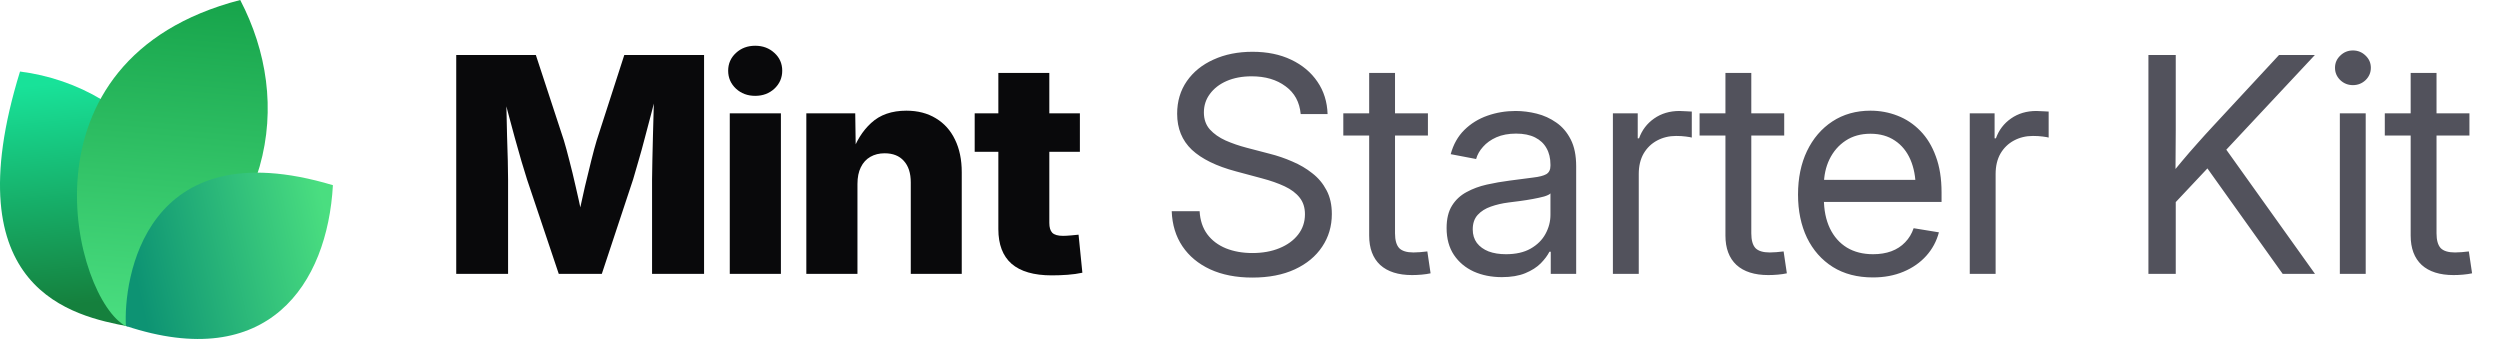
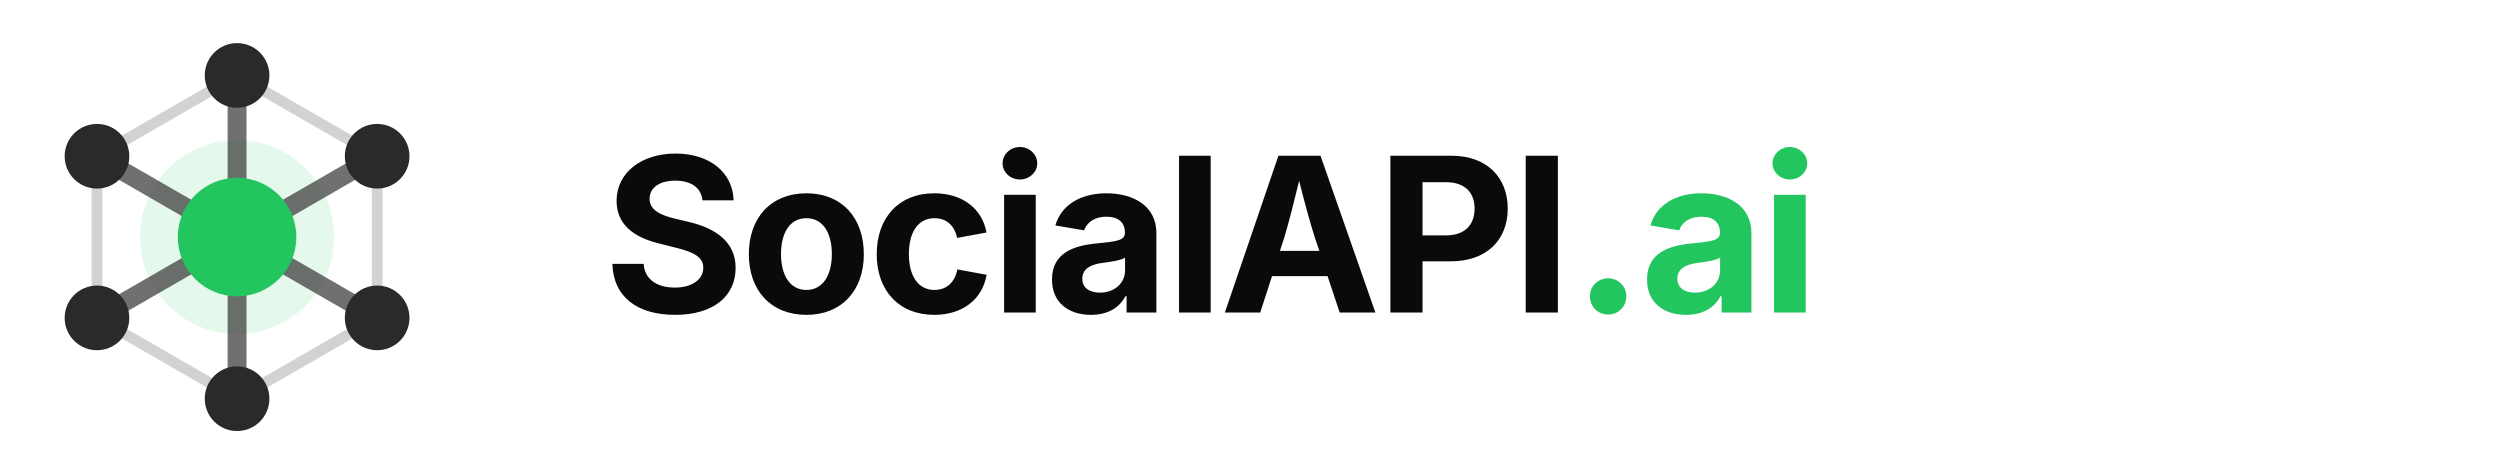
- <svg xmlns="http://www.w3.org/2000/svg" width="177" height="24" viewBox="0 0 177 24" fill="none">
-   <path d="M9.061 23.108C5.268 22.377 -3.391 20.627 1.417 5.064C9.634 6.099 16.973 14.064 9.061 23.108Z" fill="url(#paint0_linear_17557_2020)" />
-   <path d="M8.919 23.094C5.276 21.222 0.784 4.209 17.007 0C20.757 7.193 19.621 16.545 8.919 23.094Z" fill="url(#paint1_linear_17557_2020)" />
-   <path d="M8.914 23.079C8.735 19.882 10.159 9.085 23.57 13.111C23.181 20.123 18.984 26.418 8.914 23.079Z" fill="url(#paint2_linear_17557_2020)" />
-   <path d="M32.301 19.392V3.894H37.938L39.925 9.948C40.036 10.315 40.164 10.787 40.31 11.362C40.462 11.938 40.611 12.552 40.757 13.204C40.91 13.855 41.048 14.483 41.173 15.086C41.305 15.682 41.412 16.192 41.495 16.615H40.695C40.771 16.192 40.871 15.682 40.996 15.086C41.128 14.49 41.267 13.866 41.412 13.214C41.565 12.562 41.714 11.948 41.86 11.373C42.005 10.79 42.133 10.315 42.244 9.948L44.2 3.894H49.848V19.392H46.166V12.704C46.166 12.357 46.173 11.917 46.187 11.383C46.2 10.849 46.214 10.27 46.228 9.646C46.249 9.022 46.266 8.391 46.28 7.753C46.301 7.115 46.311 6.519 46.311 5.964H46.623C46.485 6.561 46.332 7.181 46.166 7.826C45.999 8.471 45.833 9.102 45.666 9.719C45.507 10.336 45.351 10.901 45.198 11.414C45.053 11.928 44.928 12.357 44.824 12.704L42.608 19.392H39.561L37.314 12.704C37.203 12.357 37.072 11.928 36.919 11.414C36.773 10.901 36.614 10.34 36.441 9.729C36.274 9.112 36.104 8.481 35.931 7.836C35.764 7.192 35.608 6.567 35.463 5.964H35.827C35.834 6.512 35.844 7.105 35.858 7.743C35.872 8.374 35.886 9.005 35.9 9.636C35.92 10.26 35.938 10.839 35.952 11.373C35.965 11.907 35.972 12.351 35.972 12.704V19.392H32.301ZM51.668 19.392V8.024H55.288V19.392H51.668ZM53.468 6.786C52.927 6.786 52.473 6.616 52.105 6.276C51.738 5.93 51.554 5.507 51.554 5.007C51.554 4.508 51.738 4.088 52.105 3.749C52.473 3.409 52.927 3.239 53.468 3.239C54.009 3.239 54.463 3.409 54.83 3.749C55.198 4.082 55.382 4.501 55.382 5.007C55.382 5.507 55.198 5.93 54.83 6.276C54.463 6.616 54.009 6.786 53.468 6.786ZM60.708 13.027V19.392H57.088V8.024H60.551L60.593 10.967H60.281C60.593 10.024 61.061 9.268 61.685 8.7C62.309 8.124 63.138 7.836 64.171 7.836C64.975 7.836 65.672 8.017 66.262 8.377C66.851 8.731 67.302 9.234 67.614 9.885C67.933 10.537 68.092 11.307 68.092 12.194V19.392H64.483V12.912C64.483 12.26 64.32 11.754 63.994 11.394C63.675 11.033 63.221 10.853 62.632 10.853C62.25 10.853 61.914 10.936 61.623 11.102C61.332 11.269 61.106 11.515 60.947 11.841C60.787 12.16 60.708 12.555 60.708 13.027ZM76.456 8.024V10.749H69.008V8.024H76.456ZM70.683 5.163H74.292V15.783C74.292 16.102 74.361 16.334 74.5 16.48C74.646 16.625 74.899 16.698 75.259 16.698C75.405 16.698 75.596 16.688 75.831 16.667C76.074 16.646 76.251 16.629 76.362 16.615L76.632 19.309C76.313 19.378 75.963 19.427 75.582 19.455C75.207 19.482 74.836 19.496 74.469 19.496C73.2 19.496 72.25 19.222 71.619 18.674C70.995 18.127 70.683 17.308 70.683 16.22V5.163Z" fill="#09090B" />
-   <path d="M88.667 19.652C87.523 19.652 86.528 19.458 85.682 19.07C84.843 18.681 84.188 18.137 83.716 17.437C83.245 16.736 82.992 15.908 82.957 14.951H84.933C84.968 15.596 85.148 16.14 85.474 16.584C85.8 17.021 86.24 17.354 86.795 17.582C87.35 17.804 87.974 17.915 88.667 17.915C89.388 17.915 90.026 17.801 90.581 17.572C91.143 17.343 91.583 17.024 91.902 16.615C92.228 16.199 92.391 15.717 92.391 15.169C92.391 14.698 92.266 14.306 92.017 13.994C91.767 13.675 91.413 13.408 90.956 13.193C90.498 12.978 89.954 12.787 89.323 12.621L87.502 12.132C86.123 11.765 85.082 11.255 84.382 10.603C83.689 9.944 83.342 9.095 83.342 8.055C83.342 7.174 83.571 6.404 84.028 5.746C84.486 5.087 85.117 4.577 85.921 4.217C86.726 3.849 87.645 3.666 88.678 3.666C89.718 3.666 90.63 3.853 91.413 4.227C92.204 4.602 92.824 5.122 93.275 5.787C93.726 6.446 93.965 7.209 93.993 8.076H92.089C92.013 7.23 91.656 6.574 91.018 6.11C90.387 5.638 89.586 5.403 88.615 5.403C87.95 5.403 87.36 5.513 86.847 5.735C86.341 5.957 85.946 6.262 85.661 6.651C85.377 7.032 85.235 7.469 85.235 7.961C85.235 8.447 85.377 8.849 85.661 9.168C85.946 9.48 86.317 9.74 86.774 9.948C87.232 10.149 87.724 10.319 88.251 10.457L89.884 10.884C90.439 11.023 90.977 11.206 91.496 11.435C92.023 11.657 92.495 11.934 92.911 12.267C93.334 12.593 93.67 12.995 93.92 13.474C94.17 13.945 94.294 14.504 94.294 15.149C94.294 16.015 94.066 16.788 93.608 17.468C93.157 18.148 92.512 18.681 91.673 19.07C90.834 19.458 89.832 19.652 88.667 19.652ZM101.097 8.024V9.594H95.106V8.024H101.097ZM96.937 5.163H98.767V16.521C98.767 17 98.865 17.347 99.059 17.562C99.26 17.77 99.6 17.874 100.078 17.874C100.21 17.874 100.366 17.867 100.546 17.853C100.733 17.832 100.903 17.815 101.056 17.801L101.285 19.351C101.097 19.392 100.886 19.423 100.65 19.444C100.414 19.465 100.189 19.475 99.974 19.475C98.996 19.475 98.244 19.236 97.717 18.758C97.197 18.272 96.937 17.579 96.937 16.677V5.163ZM106.33 19.621C105.595 19.621 104.932 19.489 104.343 19.226C103.754 18.955 103.285 18.564 102.939 18.05C102.592 17.53 102.419 16.896 102.419 16.147C102.419 15.495 102.547 14.965 102.804 14.556C103.06 14.146 103.403 13.828 103.833 13.599C104.263 13.363 104.742 13.186 105.269 13.068C105.796 12.95 106.333 12.857 106.881 12.787C107.574 12.69 108.132 12.617 108.555 12.569C108.978 12.52 109.287 12.441 109.481 12.33C109.675 12.212 109.772 12.014 109.772 11.737V11.654C109.772 11.203 109.679 10.815 109.492 10.489C109.311 10.163 109.041 9.91 108.68 9.729C108.32 9.549 107.872 9.459 107.338 9.459C106.805 9.459 106.34 9.546 105.945 9.719C105.556 9.892 105.241 10.118 104.998 10.395C104.755 10.665 104.593 10.953 104.509 11.258L102.71 10.915C102.897 10.222 103.22 9.65 103.677 9.199C104.135 8.748 104.679 8.412 105.31 8.19C105.941 7.968 106.607 7.857 107.307 7.857C107.8 7.857 108.295 7.92 108.795 8.044C109.301 8.169 109.765 8.381 110.188 8.679C110.611 8.97 110.951 9.369 111.208 9.875C111.464 10.374 111.593 11.005 111.593 11.768V19.392H109.793V17.822H109.7C109.568 18.085 109.363 18.359 109.086 18.643C108.809 18.921 108.444 19.153 107.994 19.34C107.543 19.527 106.988 19.621 106.33 19.621ZM106.621 17.998C107.321 17.998 107.904 17.867 108.368 17.603C108.84 17.333 109.19 16.986 109.419 16.563C109.654 16.133 109.772 15.682 109.772 15.211V13.692C109.703 13.769 109.554 13.841 109.325 13.911C109.096 13.973 108.829 14.032 108.524 14.088C108.226 14.143 107.921 14.192 107.609 14.233C107.304 14.275 107.033 14.309 106.798 14.337C106.354 14.393 105.938 14.49 105.549 14.628C105.168 14.76 104.86 14.954 104.624 15.211C104.388 15.467 104.27 15.811 104.27 16.241C104.27 16.615 104.367 16.934 104.561 17.198C104.762 17.461 105.04 17.662 105.393 17.801C105.747 17.933 106.156 17.998 106.621 17.998ZM114.193 19.392V8.024H115.951V9.792H116.045C116.253 9.209 116.61 8.741 117.116 8.388C117.622 8.034 118.219 7.857 118.905 7.857C119.058 7.857 119.217 7.864 119.384 7.878C119.55 7.885 119.682 7.892 119.779 7.899V9.74C119.716 9.719 119.578 9.695 119.363 9.667C119.155 9.639 118.922 9.625 118.666 9.625C118.174 9.625 117.726 9.733 117.324 9.948C116.922 10.163 116.603 10.471 116.367 10.874C116.138 11.276 116.024 11.758 116.024 12.319V19.392H114.193ZM126.322 8.024V9.594H120.33V8.024H126.322ZM122.161 5.163H123.992V16.521C123.992 17 124.089 17.347 124.283 17.562C124.484 17.77 124.824 17.874 125.302 17.874C125.434 17.874 125.59 17.867 125.77 17.853C125.958 17.832 126.127 17.815 126.28 17.801L126.509 19.351C126.322 19.392 126.11 19.423 125.874 19.444C125.639 19.465 125.413 19.475 125.198 19.475C124.221 19.475 123.468 19.236 122.941 18.758C122.421 18.272 122.161 17.579 122.161 16.677V5.163ZM132.604 19.642C131.502 19.642 130.555 19.396 129.765 18.903C128.974 18.404 128.364 17.714 127.934 16.834C127.511 15.946 127.3 14.927 127.3 13.775C127.3 12.611 127.511 11.584 127.934 10.697C128.364 9.802 128.964 9.102 129.734 8.596C130.51 8.089 131.408 7.836 132.428 7.836C133.1 7.836 133.738 7.954 134.341 8.19C134.952 8.426 135.489 8.783 135.954 9.261C136.425 9.74 136.793 10.343 137.056 11.071C137.327 11.792 137.462 12.645 137.462 13.63V14.296H128.433V12.735H136.463L135.631 13.297C135.631 12.541 135.506 11.876 135.257 11.3C135.007 10.725 134.643 10.277 134.165 9.958C133.686 9.632 133.107 9.469 132.428 9.469C131.748 9.469 131.162 9.632 130.67 9.958C130.177 10.284 129.796 10.725 129.526 11.279C129.262 11.827 129.13 12.441 129.13 13.12V14.046C129.13 14.864 129.273 15.572 129.557 16.168C129.841 16.757 130.243 17.211 130.763 17.53C131.283 17.842 131.901 17.998 132.615 17.998C133.093 17.998 133.523 17.929 133.905 17.79C134.293 17.645 134.619 17.433 134.882 17.156C135.153 16.879 135.354 16.546 135.486 16.157L137.275 16.449C137.108 17.08 136.81 17.634 136.38 18.113C135.95 18.591 135.413 18.966 134.768 19.236C134.123 19.507 133.402 19.642 132.604 19.642ZM139.459 19.392V8.024H141.217V9.792H141.311C141.519 9.209 141.876 8.741 142.382 8.388C142.888 8.034 143.485 7.857 144.171 7.857C144.324 7.857 144.483 7.864 144.649 7.878C144.816 7.885 144.948 7.892 145.045 7.899V9.74C144.982 9.719 144.844 9.695 144.629 9.667C144.421 9.639 144.188 9.625 143.932 9.625C143.439 9.625 142.992 9.733 142.59 9.948C142.188 10.163 141.869 10.471 141.633 10.874C141.404 11.276 141.29 11.758 141.29 12.319V19.392H139.459ZM153.429 14.961V12.715C153.783 12.257 154.136 11.82 154.49 11.404C154.844 10.981 155.204 10.565 155.572 10.156C155.939 9.74 156.314 9.327 156.695 8.918L161.355 3.894H163.893L157.277 10.967H157.184L153.429 14.961ZM152.108 19.392V3.894H154.043V9.241L154.022 12.559L154.043 13.505V19.392H152.108ZM161.615 19.392L155.967 11.477L157.173 9.969L163.903 19.392H161.615ZM165.661 19.392V8.024H167.492V19.392H165.661ZM166.587 6.027C166.24 6.027 165.942 5.909 165.692 5.673C165.443 5.43 165.318 5.139 165.318 4.799C165.318 4.459 165.443 4.172 165.692 3.936C165.942 3.693 166.24 3.572 166.587 3.572C166.934 3.572 167.232 3.693 167.482 3.936C167.731 4.172 167.856 4.459 167.856 4.799C167.856 5.139 167.731 5.43 167.482 5.673C167.232 5.909 166.934 6.027 166.587 6.027ZM174.836 8.024V9.594H168.844V8.024H174.836ZM170.675 5.163H172.506V16.521C172.506 17 172.603 17.347 172.797 17.562C172.998 17.77 173.338 17.874 173.816 17.874C173.948 17.874 174.104 17.867 174.284 17.853C174.472 17.832 174.641 17.815 174.794 17.801L175.023 19.351C174.836 19.392 174.624 19.423 174.388 19.444C174.153 19.465 173.927 19.475 173.712 19.475C172.735 19.475 171.982 19.236 171.455 18.758C170.935 18.272 170.675 17.579 170.675 16.677V5.163Z" fill="#52525C" />
-   <defs>
-     <linearGradient id="paint0_linear_17557_2020" x1="3.776" y1="5.916" x2="5.232" y2="21.559" gradientUnits="userSpaceOnUse">
-       <stop stop-color="#18E299" />
-       <stop offset="1" stop-color="#15803D" />
-     </linearGradient>
-     <linearGradient id="paint1_linear_17557_2020" x1="12.171" y1="-0.718" x2="10.19" y2="22.983" gradientUnits="userSpaceOnUse">
-       <stop stop-color="#16A34A" />
-       <stop offset="1" stop-color="#4ADE80" />
-     </linearGradient>
-     <linearGradient id="paint2_linear_17557_2020" x1="23.133" y1="15.353" x2="9.338" y2="18.52" gradientUnits="userSpaceOnUse">
-       <stop stop-color="#4ADE80" />
-       <stop offset="1" stop-color="#0D9373" />
-     </linearGradient>
-   </defs>
+ <svg xmlns="http://www.w3.org/2000/svg" viewBox="0 0 232 44" fill="none" role="img" aria-label="SocialAPI.ai">
+   <circle cx="22" cy="22" r="9" fill="#22c55e" fill-opacity="0.12" />
+   <polygon points="22,7 35,14.5 35,29.5 22,37 9,29.5 9,14.5" stroke="#0a0a0a" stroke-width="1" stroke-opacity="0.18" fill="none" stroke-linejoin="round" />
+   <line x1="22" y1="7" x2="22" y2="22" stroke="#404040" stroke-width="1.75" stroke-opacity="0.75" />
+   <line x1="35" y1="14.5" x2="22" y2="22" stroke="#404040" stroke-width="1.75" stroke-opacity="0.75" />
+   <line x1="35" y1="29.5" x2="22" y2="22" stroke="#404040" stroke-width="1.75" stroke-opacity="0.75" />
+   <line x1="22" y1="37" x2="22" y2="22" stroke="#404040" stroke-width="1.75" stroke-opacity="0.75" />
+   <line x1="9" y1="29.5" x2="22" y2="22" stroke="#404040" stroke-width="1.75" stroke-opacity="0.75" />
+   <line x1="9" y1="14.5" x2="22" y2="22" stroke="#404040" stroke-width="1.75" stroke-opacity="0.75" />
+   <circle cx="22" cy="7" r="3" fill="#2a2a2a" />
+   <circle cx="35" cy="14.5" r="3" fill="#2a2a2a" />
+   <circle cx="35" cy="29.5" r="3" fill="#2a2a2a" />
+   <circle cx="22" cy="37" r="3" fill="#2a2a2a" />
+   <circle cx="9" cy="29.5" r="3" fill="#2a2a2a" />
+   <circle cx="9" cy="14.5" r="3" fill="#2a2a2a" />
+   <circle cx="22" cy="22" r="5.5" fill="#22c55e" />
+   <text x="56" y="29" font-family="Sora, 'Inter', system-ui, -apple-system, sans-serif" font-size="20" font-weight="700" letter-spacing="-0.4" fill="#0a0a0a">SocialAPI<tspan fill="#22c55e">.ai</tspan>
+   </text>
</svg>
